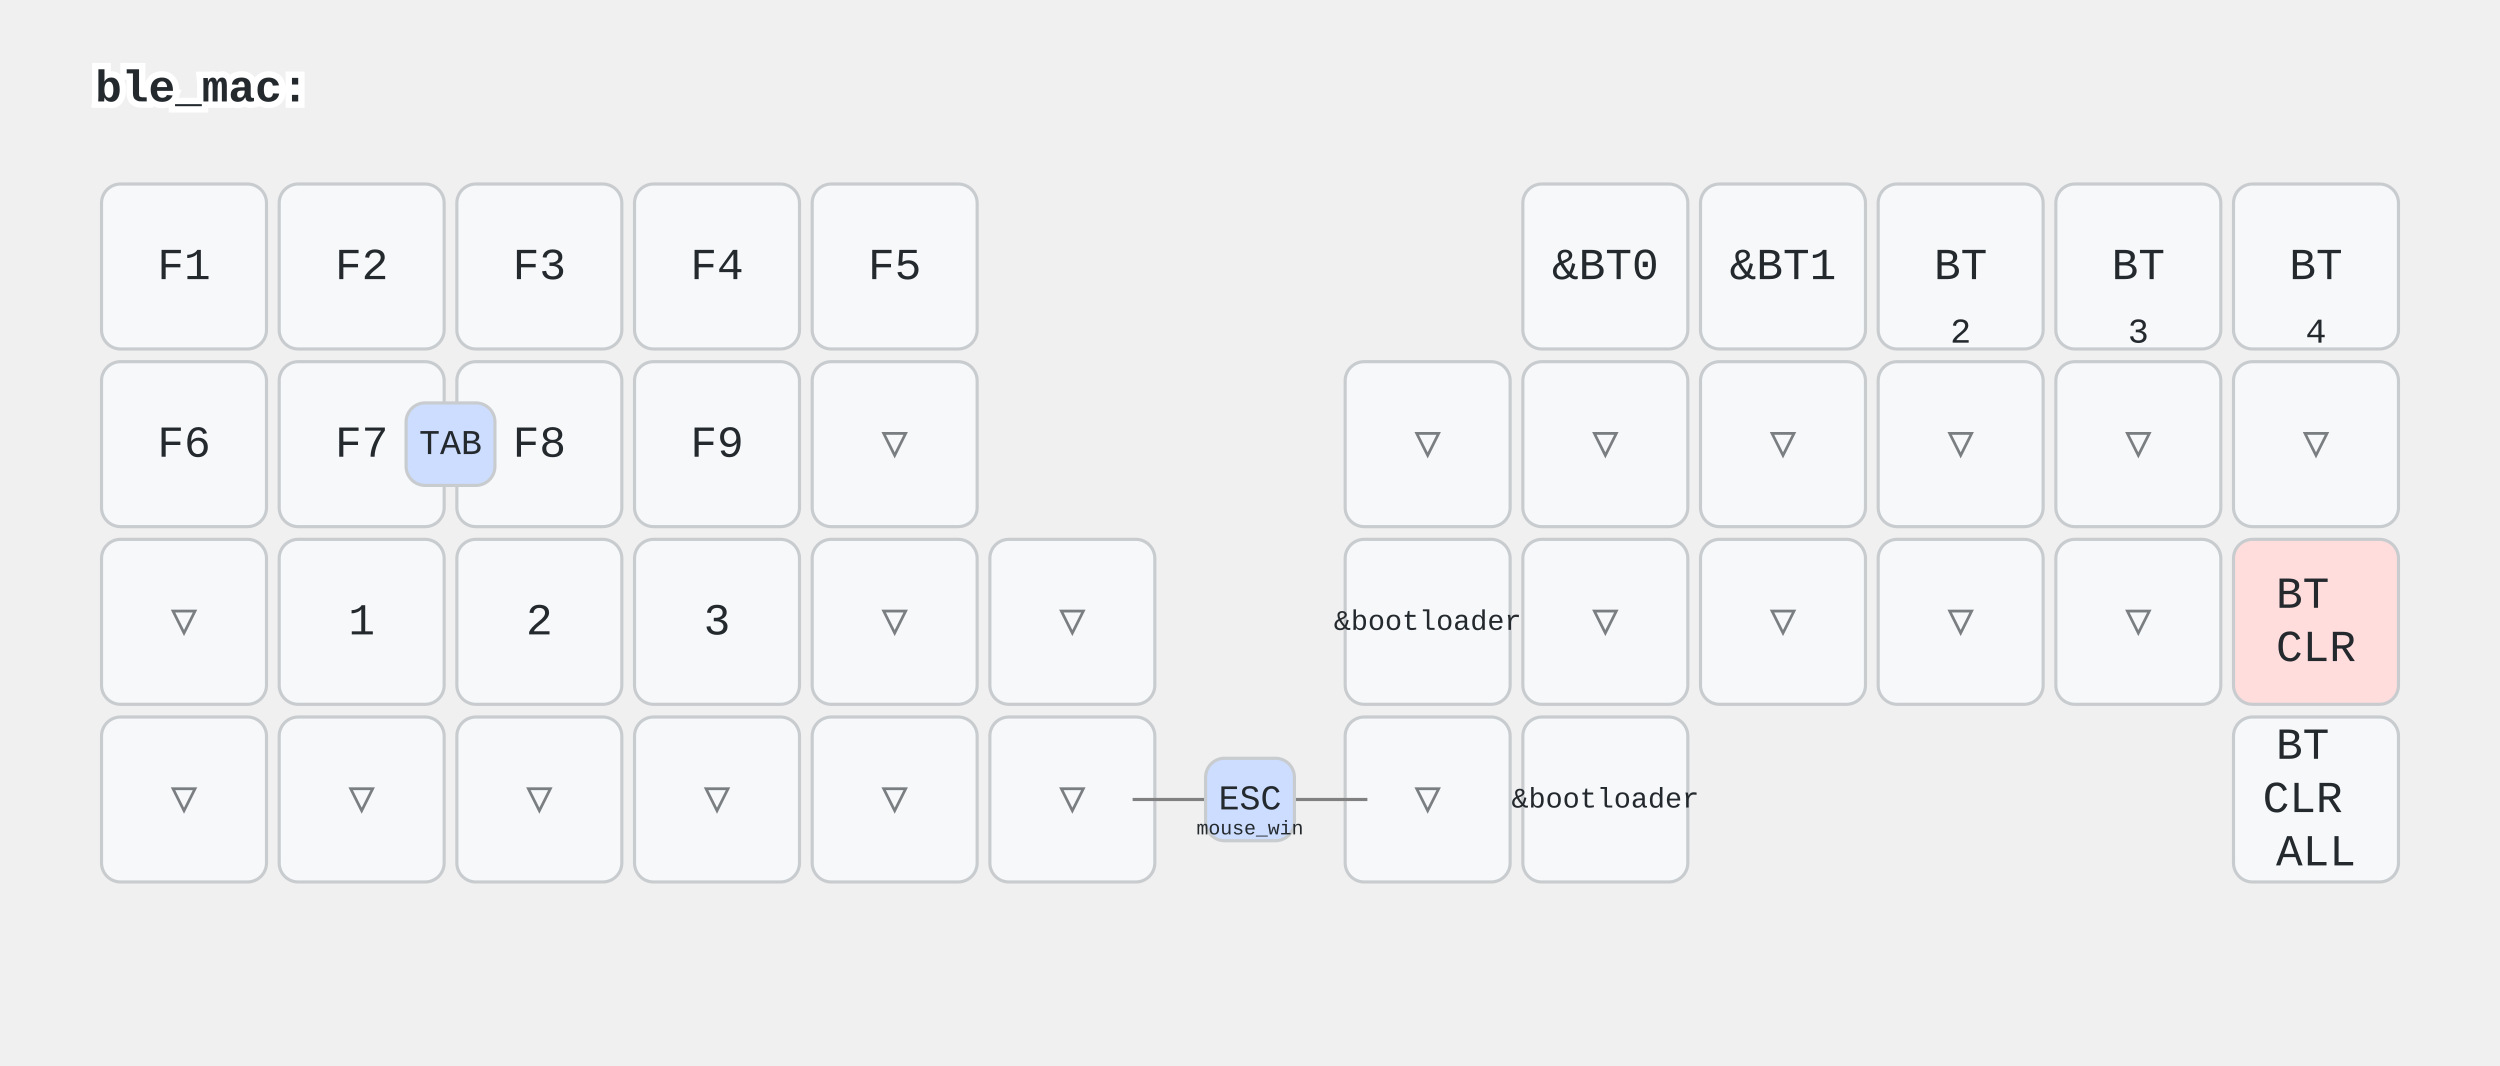
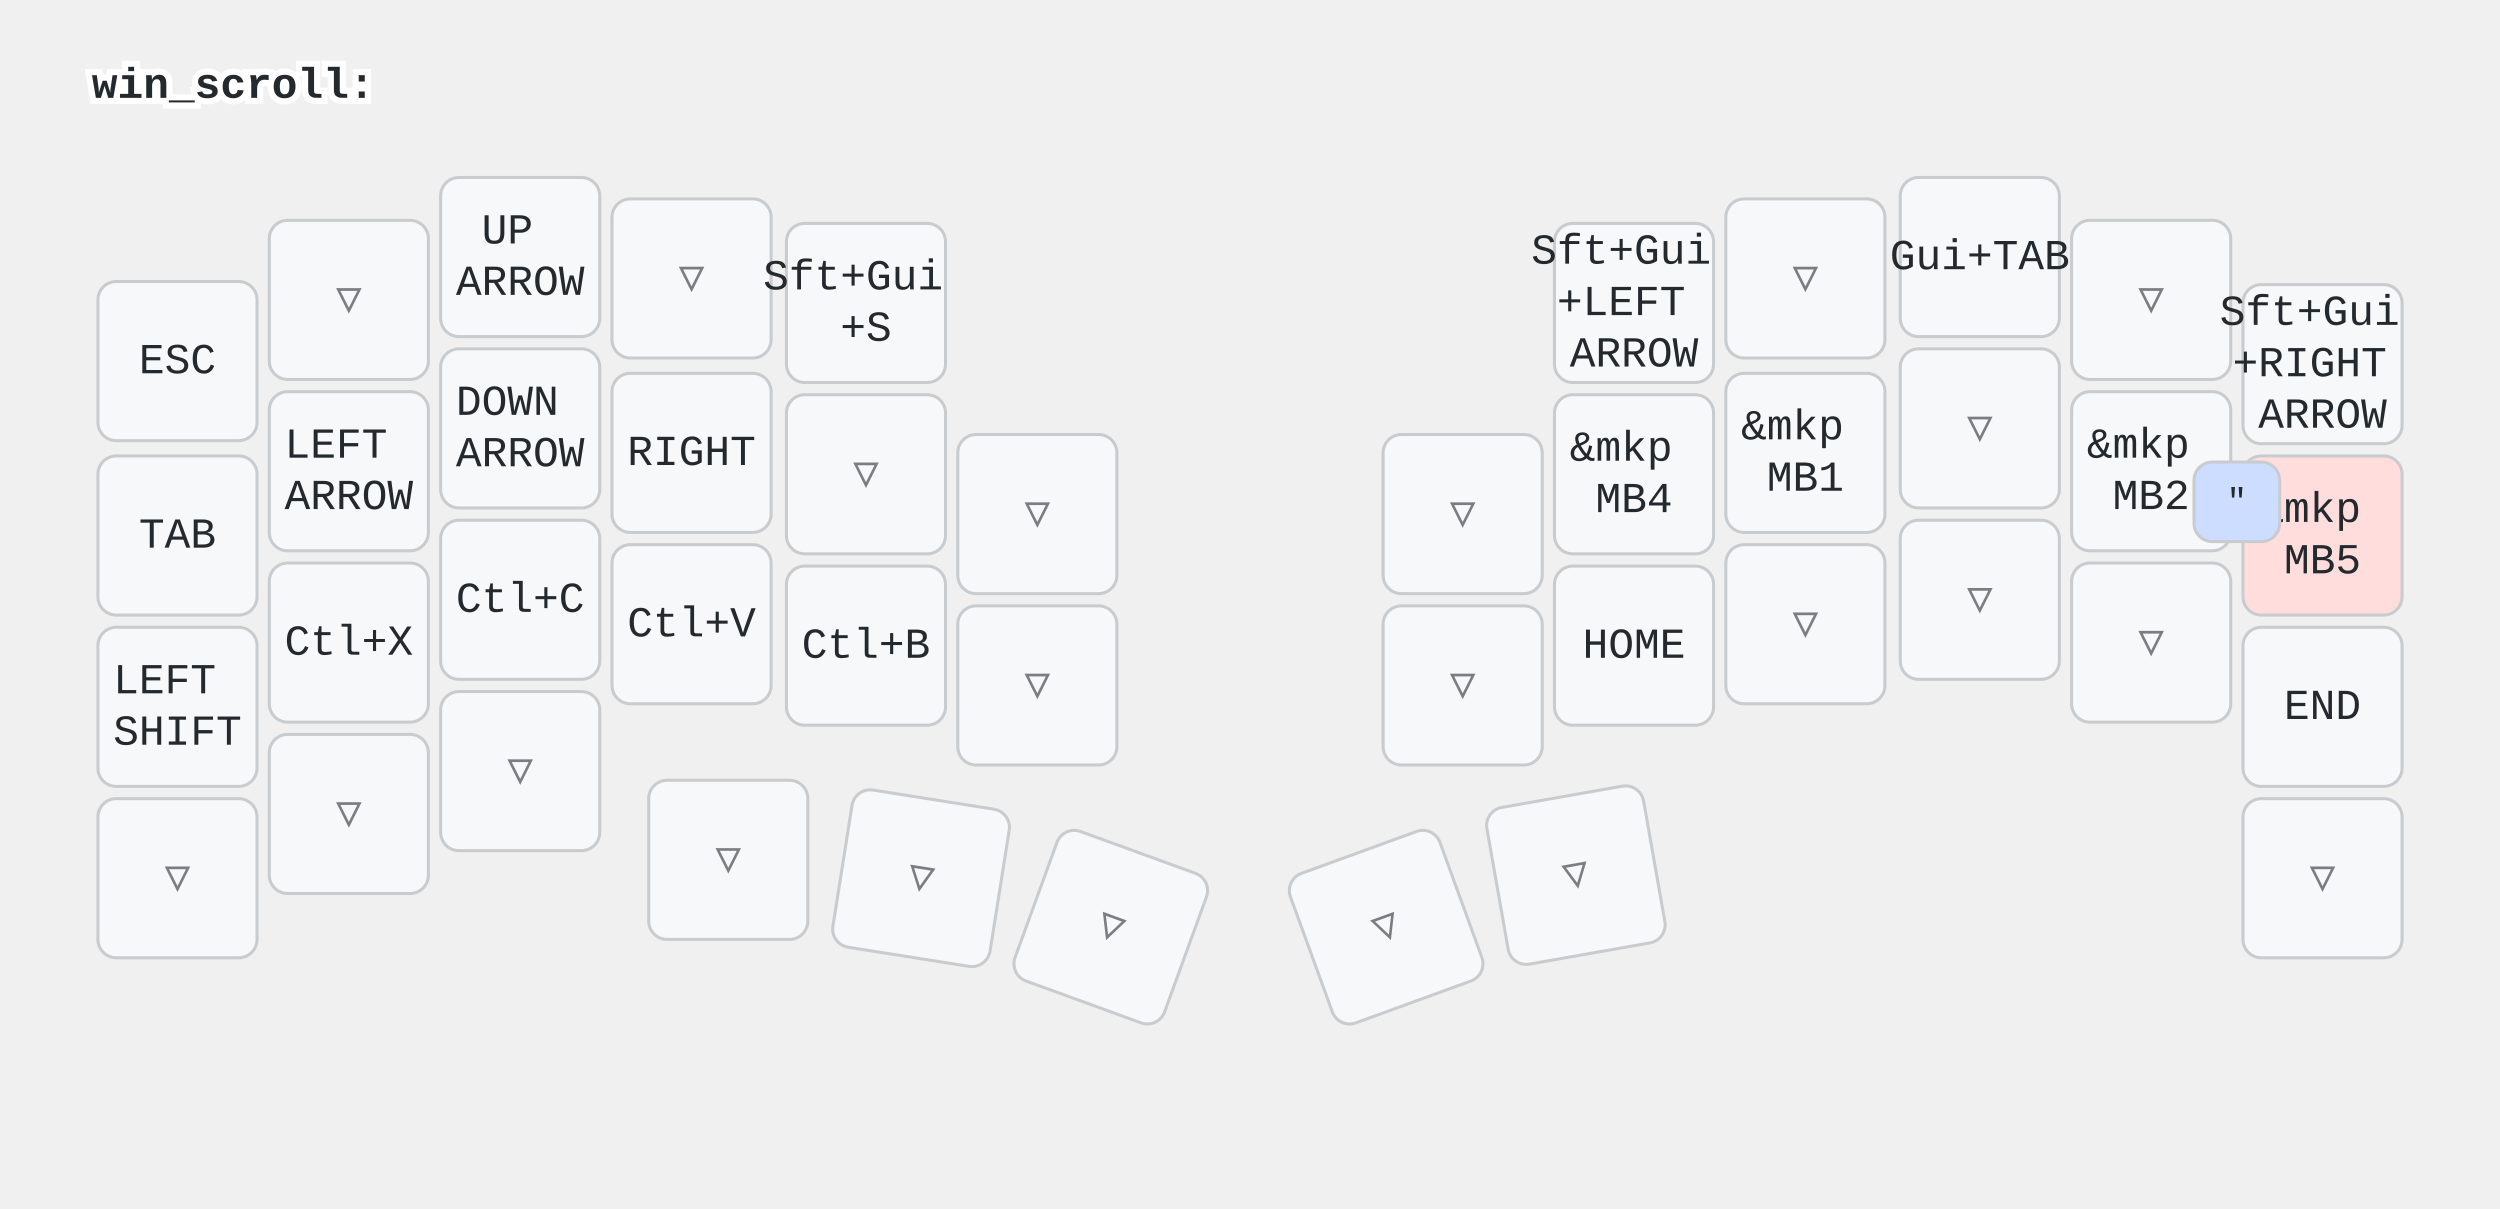
- <svg xmlns="http://www.w3.org/2000/svg" width="788" height="336" viewBox="0 0 788 336" class="keymap">
+ <svg xmlns="http://www.w3.org/2000/svg" width="817" height="395" viewBox="0 0 817 395" class="keymap">
  <style>/* inherit to force styles through use tags */
svg path {
    fill: inherit;
}

/* font and background color specifications */
svg.keymap {
    font-family: SFMono-Regular,Consolas,Liberation Mono,Menlo,monospace;
    font-size: 14px;
    font-kerning: normal;
    text-rendering: optimizeLegibility;
    fill: #24292e;
}

/* default key styling */
rect.key {
    fill: #f6f8fa;
}

rect.key, rect.combo {
    stroke: #c9cccf;
    stroke-width: 1;
}

/* default key side styling, only used is draw_key_sides is set */
rect.side {
    filter: brightness(90%);
}

/* color accent for combo boxes */
rect.combo, rect.combo-separate {
    fill: #cdf;
}

/* color accent for held keys */
rect.held, rect.combo.held {
    fill: #fdd;
}

/* color accent for ghost (optional) keys */
rect.ghost, rect.combo.ghost {
    stroke-dasharray: 4, 4;
    stroke-width: 2;
}

text {
    text-anchor: middle;
    dominant-baseline: middle;
}

/* styling for layer labels */
text.label {
    font-weight: bold;
    text-anchor: start;
    stroke: white;
    stroke-width: 4;
    paint-order: stroke;
}

/* styling for optional footer */
text.footer {
    text-anchor: end;
    dominant-baseline: auto;
    stroke: white;
    stroke-width: 4;
    paint-order: stroke;
}

/* styling for combo tap, and key non-tap label text */
text.combo, text.hold, text.shifted, text.left, text.right, text.tl, text.tr, text.bl, text.br {
    font-size: 11px;
}

text.hold, text.bl, text.br {
    text-anchor: middle;
    dominant-baseline: auto;
}

text.shifted, text.tl, text.tr {
    text-anchor: middle;
    dominant-baseline: hanging;
}

text.left, text.tl, text.bl {
    text-anchor: start;
}

text.right, text.tr, text.br {
    text-anchor: end;
}

text.layer-activator {
    text-decoration: underline;
}

/* styling for hold/shifted label text in combo box */
text.combo.hold, text.combo.shifted, text.combo.left, text.combo.right {
    font-size: 8px;
}

/* lighter symbol for transparent keys */
text.trans {
    fill: #7b7e81;
}

/* styling for combo dendrons */
path.combo {
    stroke-width: 1;
    stroke: gray;
    fill: none;
}

/* Start Tabler Icons Cleanup */
/* cannot use height/width with glyphs */
.icon-tabler &gt; path {
    fill: inherit;
    stroke: inherit;
    stroke-width: 2;
}
/* hide tabler's default box */
.icon-tabler &gt; path[stroke="none"][fill="none"] {
    visibility: hidden;
}
/* End Tabler Icons Cleanup */
</style>
-   <g transform="translate(30, 0)" class="layer-ble_mac">
-     <text x="0" y="28" class="label" id="ble_mac">ble_mac:</text>
+   <g transform="translate(30, 0)" class="layer-win_scroll">
+     <text x="0" y="28" class="label" id="win_scroll">win_scroll:</text>
    <g transform="translate(0, 56)">
-       <g transform="translate(28, 28)" class="key keypos-0">
-         <rect rx="6" ry="6" x="-26" y="-26" width="52" height="52" class="key" />
-         <text x="0" y="0" class="key tap">F1</text>
-       </g>
-       <g transform="translate(84, 28)" class="key keypos-1">
-         <rect rx="6" ry="6" x="-26" y="-26" width="52" height="52" class="key" />
-         <text x="0" y="0" class="key tap">F2</text>
+       <g transform="translate(28, 62)" class="key keypos-0">
+         <rect rx="6" ry="6" x="-26" y="-26" width="52" height="52" class="key" />
+         <text x="0" y="0" class="key tap">ESC</text>
+       </g>
+       <g transform="translate(84, 42)" class="key trans keypos-1">
+         <rect rx="6" ry="6" x="-26" y="-26" width="52" height="52" class="key trans" />
+         <text x="0" y="0" class="key trans tap">▽</text>
      </g>
      <g transform="translate(140, 28)" class="key keypos-2">
        <rect rx="6" ry="6" x="-26" y="-26" width="52" height="52" class="key" />
-         <text x="0" y="0" class="key tap">F3</text>
-       </g>
-       <g transform="translate(196, 28)" class="key keypos-3">
-         <rect rx="6" ry="6" x="-26" y="-26" width="52" height="52" class="key" />
-         <text x="0" y="0" class="key tap">F4</text>
-       </g>
-       <g transform="translate(252, 28)" class="key keypos-4">
-         <rect rx="6" ry="6" x="-26" y="-26" width="52" height="52" class="key" />
-         <text x="0" y="0" class="key tap">F5</text>
-       </g>
-       <g transform="translate(476, 28)" class="key keypos-5">
-         <rect rx="6" ry="6" x="-26" y="-26" width="52" height="52" class="key" />
-         <text x="0" y="0" class="key tap">&amp;BT0</text>
-       </g>
-       <g transform="translate(532, 28)" class="key keypos-6">
-         <rect rx="6" ry="6" x="-26" y="-26" width="52" height="52" class="key" />
-         <text x="0" y="0" class="key tap">&amp;BT1</text>
-       </g>
-       <g transform="translate(588, 28)" class="key keypos-7">
-         <rect rx="6" ry="6" x="-26" y="-26" width="52" height="52" class="key" />
-         <text x="0" y="0" class="key tap">BT</text>
-         <text x="0" y="24" class="key hold">2</text>
-       </g>
-       <g transform="translate(644, 28)" class="key keypos-8">
-         <rect rx="6" ry="6" x="-26" y="-26" width="52" height="52" class="key" />
-         <text x="0" y="0" class="key tap">BT</text>
-         <text x="0" y="24" class="key hold">3</text>
-       </g>
-       <g transform="translate(700, 28)" class="key keypos-9">
-         <rect rx="6" ry="6" x="-26" y="-26" width="52" height="52" class="key" />
-         <text x="0" y="0" class="key tap">BT</text>
-         <text x="0" y="24" class="key hold">4</text>
-       </g>
-       <g transform="translate(28, 84)" class="key keypos-10">
-         <rect rx="6" ry="6" x="-26" y="-26" width="52" height="52" class="key" />
-         <text x="0" y="0" class="key tap">F6</text>
-       </g>
-       <g transform="translate(84, 84)" class="key keypos-11">
-         <rect rx="6" ry="6" x="-26" y="-26" width="52" height="52" class="key" />
-         <text x="0" y="0" class="key tap">F7</text>
+         <text x="0" y="0" class="key tap">
+           <tspan x="0" dy="-0.6em">UP</tspan>
+           <tspan x="0" dy="1.2em">ARROW</tspan>
+         </text>
+       </g>
+       <g transform="translate(196, 35)" class="key trans keypos-3">
+         <rect rx="6" ry="6" x="-26" y="-26" width="52" height="52" class="key trans" />
+         <text x="0" y="0" class="key trans tap">▽</text>
+       </g>
+       <g transform="translate(253, 43)" class="key keypos-4">
+         <rect rx="6" ry="6" x="-26" y="-26" width="52" height="52" class="key" />
+         <text x="0" y="0" class="key tap">
+           <tspan x="0" dy="-0.6em">Sft+Gui</tspan>
+           <tspan x="0" dy="1.2em">+S</tspan>
+         </text>
+       </g>
+       <g transform="translate(504, 43)" class="key keypos-5">
+         <rect rx="6" ry="6" x="-26" y="-26" width="52" height="52" class="key" />
+         <text x="0" y="0" class="key tap">
+           <tspan x="0" dy="-1.2em">Sft+Gui</tspan>
+           <tspan x="0" dy="1.2em">+LEFT</tspan>
+           <tspan x="0" dy="1.2em">ARROW</tspan>
+         </text>
+       </g>
+       <g transform="translate(560, 35)" class="key trans keypos-6">
+         <rect rx="6" ry="6" x="-26" y="-26" width="52" height="52" class="key trans" />
+         <text x="0" y="0" class="key trans tap">▽</text>
+       </g>
+       <g transform="translate(617, 28)" class="key keypos-7">
+         <rect rx="6" ry="6" x="-26" y="-26" width="52" height="52" class="key" />
+         <text x="0" y="0" class="key tap">Gui+TAB</text>
+       </g>
+       <g transform="translate(673, 42)" class="key trans keypos-8">
+         <rect rx="6" ry="6" x="-26" y="-26" width="52" height="52" class="key trans" />
+         <text x="0" y="0" class="key trans tap">▽</text>
+       </g>
+       <g transform="translate(729, 63)" class="key keypos-9">
+         <rect rx="6" ry="6" x="-26" y="-26" width="52" height="52" class="key" />
+         <text x="0" y="0" class="key tap">
+           <tspan x="0" dy="-1.2em">Sft+Gui</tspan>
+           <tspan x="0" dy="1.2em">+RIGHT</tspan>
+           <tspan x="0" dy="1.2em">ARROW</tspan>
+         </text>
+       </g>
+       <g transform="translate(28, 119)" class="key keypos-10">
+         <rect rx="6" ry="6" x="-26" y="-26" width="52" height="52" class="key" />
+         <text x="0" y="0" class="key tap">TAB</text>
+       </g>
+       <g transform="translate(84, 98)" class="key keypos-11">
+         <rect rx="6" ry="6" x="-26" y="-26" width="52" height="52" class="key" />
+         <text x="0" y="0" class="key tap">
+           <tspan x="0" dy="-0.6em">LEFT</tspan>
+           <tspan x="0" dy="1.2em">ARROW</tspan>
+         </text>
      </g>
      <g transform="translate(140, 84)" class="key keypos-12">
        <rect rx="6" ry="6" x="-26" y="-26" width="52" height="52" class="key" />
-         <text x="0" y="0" class="key tap">F8</text>
-       </g>
-       <g transform="translate(196, 84)" class="key keypos-13">
-         <rect rx="6" ry="6" x="-26" y="-26" width="52" height="52" class="key" />
-         <text x="0" y="0" class="key tap">F9</text>
-       </g>
-       <g transform="translate(252, 84)" class="key trans keypos-14">
-         <rect rx="6" ry="6" x="-26" y="-26" width="52" height="52" class="key trans" />
-         <text x="0" y="0" class="key trans tap">▽</text>
-       </g>
-       <g transform="translate(420, 84)" class="key trans keypos-15">
-         <rect rx="6" ry="6" x="-26" y="-26" width="52" height="52" class="key trans" />
-         <text x="0" y="0" class="key trans tap">▽</text>
-       </g>
-       <g transform="translate(476, 84)" class="key trans keypos-16">
-         <rect rx="6" ry="6" x="-26" y="-26" width="52" height="52" class="key trans" />
-         <text x="0" y="0" class="key trans tap">▽</text>
-       </g>
-       <g transform="translate(532, 84)" class="key trans keypos-17">
-         <rect rx="6" ry="6" x="-26" y="-26" width="52" height="52" class="key trans" />
-         <text x="0" y="0" class="key trans tap">▽</text>
-       </g>
-       <g transform="translate(588, 84)" class="key trans keypos-18">
-         <rect rx="6" ry="6" x="-26" y="-26" width="52" height="52" class="key trans" />
-         <text x="0" y="0" class="key trans tap">▽</text>
-       </g>
-       <g transform="translate(644, 84)" class="key trans keypos-19">
-         <rect rx="6" ry="6" x="-26" y="-26" width="52" height="52" class="key trans" />
-         <text x="0" y="0" class="key trans tap">▽</text>
-       </g>
-       <g transform="translate(700, 84)" class="key trans keypos-20">
-         <rect rx="6" ry="6" x="-26" y="-26" width="52" height="52" class="key trans" />
-         <text x="0" y="0" class="key trans tap">▽</text>
-       </g>
-       <g transform="translate(28, 140)" class="key trans keypos-21">
-         <rect rx="6" ry="6" x="-26" y="-26" width="52" height="52" class="key trans" />
-         <text x="0" y="0" class="key trans tap">▽</text>
-       </g>
-       <g transform="translate(84, 140)" class="key keypos-22">
-         <rect rx="6" ry="6" x="-26" y="-26" width="52" height="52" class="key" />
-         <text x="0" y="0" class="key tap">1</text>
-       </g>
-       <g transform="translate(140, 140)" class="key keypos-23">
-         <rect rx="6" ry="6" x="-26" y="-26" width="52" height="52" class="key" />
-         <text x="0" y="0" class="key tap">2</text>
-       </g>
-       <g transform="translate(196, 140)" class="key keypos-24">
-         <rect rx="6" ry="6" x="-26" y="-26" width="52" height="52" class="key" />
-         <text x="0" y="0" class="key tap">3</text>
-       </g>
-       <g transform="translate(252, 140)" class="key trans keypos-25">
-         <rect rx="6" ry="6" x="-26" y="-26" width="52" height="52" class="key trans" />
-         <text x="0" y="0" class="key trans tap">▽</text>
-       </g>
-       <g transform="translate(308, 140)" class="key trans keypos-26">
-         <rect rx="6" ry="6" x="-26" y="-26" width="52" height="52" class="key trans" />
-         <text x="0" y="0" class="key trans tap">▽</text>
-       </g>
-       <g transform="translate(420, 140)" class="key keypos-27">
-         <rect rx="6" ry="6" x="-26" y="-26" width="52" height="52" class="key" />
-         <text x="0" y="0" class="key tap">
-           <tspan style="font-size: 64%">&amp;bootloader</tspan>
-         </text>
-       </g>
-       <g transform="translate(476, 140)" class="key trans keypos-28">
-         <rect rx="6" ry="6" x="-26" y="-26" width="52" height="52" class="key trans" />
-         <text x="0" y="0" class="key trans tap">▽</text>
-       </g>
-       <g transform="translate(532, 140)" class="key trans keypos-29">
-         <rect rx="6" ry="6" x="-26" y="-26" width="52" height="52" class="key trans" />
-         <text x="0" y="0" class="key trans tap">▽</text>
-       </g>
-       <g transform="translate(588, 140)" class="key trans keypos-30">
-         <rect rx="6" ry="6" x="-26" y="-26" width="52" height="52" class="key trans" />
-         <text x="0" y="0" class="key trans tap">▽</text>
-       </g>
-       <g transform="translate(644, 140)" class="key trans keypos-31">
-         <rect rx="6" ry="6" x="-26" y="-26" width="52" height="52" class="key trans" />
-         <text x="0" y="0" class="key trans tap">▽</text>
-       </g>
-       <g transform="translate(700, 140)" class="key held keypos-32">
+         <text x="0" y="0" class="key tap">
+           <tspan x="0" dy="-0.6em">DOWN</tspan>
+           <tspan x="0" dy="1.2em">ARROW</tspan>
+         </text>
+       </g>
+       <g transform="translate(196, 92)" class="key keypos-13">
+         <rect rx="6" ry="6" x="-26" y="-26" width="52" height="52" class="key" />
+         <text x="0" y="0" class="key tap">RIGHT</text>
+       </g>
+       <g transform="translate(253, 99)" class="key trans keypos-14">
+         <rect rx="6" ry="6" x="-26" y="-26" width="52" height="52" class="key trans" />
+         <text x="0" y="0" class="key trans tap">▽</text>
+       </g>
+       <g transform="translate(309, 112)" class="key trans keypos-15">
+         <rect rx="6" ry="6" x="-26" y="-26" width="52" height="52" class="key trans" />
+         <text x="0" y="0" class="key trans tap">▽</text>
+       </g>
+       <g transform="translate(448, 112)" class="key trans keypos-16">
+         <rect rx="6" ry="6" x="-26" y="-26" width="52" height="52" class="key trans" />
+         <text x="0" y="0" class="key trans tap">▽</text>
+       </g>
+       <g transform="translate(504, 99)" class="key keypos-17">
+         <rect rx="6" ry="6" x="-26" y="-26" width="52" height="52" class="key" />
+         <text x="0" y="0" class="key tap">
+           <tspan x="0" dy="-0.6em">&amp;mkp</tspan>
+           <tspan x="0" dy="1.2em">MB4</tspan>
+         </text>
+       </g>
+       <g transform="translate(560, 92)" class="key keypos-18">
+         <rect rx="6" ry="6" x="-26" y="-26" width="52" height="52" class="key" />
+         <text x="0" y="0" class="key tap">
+           <tspan x="0" dy="-0.6em">&amp;mkp</tspan>
+           <tspan x="0" dy="1.2em">MB1</tspan>
+         </text>
+       </g>
+       <g transform="translate(617, 84)" class="key trans keypos-19">
+         <rect rx="6" ry="6" x="-26" y="-26" width="52" height="52" class="key trans" />
+         <text x="0" y="0" class="key trans tap">▽</text>
+       </g>
+       <g transform="translate(673, 98)" class="key keypos-20">
+         <rect rx="6" ry="6" x="-26" y="-26" width="52" height="52" class="key" />
+         <text x="0" y="0" class="key tap">
+           <tspan x="0" dy="-0.6em">&amp;mkp</tspan>
+           <tspan x="0" dy="1.2em">MB2</tspan>
+         </text>
+       </g>
+       <g transform="translate(729, 119)" class="key held keypos-21">
        <rect rx="6" ry="6" x="-26" y="-26" width="52" height="52" class="key held" />
        <text x="0" y="0" class="key held tap">
-           <tspan x="0" dy="-0.6em">BT</tspan>
-           <tspan x="0" dy="1.2em">CLR</tspan>
-         </text>
-       </g>
-       <g transform="translate(28, 196)" class="key trans keypos-33">
-         <rect rx="6" ry="6" x="-26" y="-26" width="52" height="52" class="key trans" />
-         <text x="0" y="0" class="key trans tap">▽</text>
-       </g>
-       <g transform="translate(84, 196)" class="key trans keypos-34">
-         <rect rx="6" ry="6" x="-26" y="-26" width="52" height="52" class="key trans" />
-         <text x="0" y="0" class="key trans tap">▽</text>
-       </g>
-       <g transform="translate(140, 196)" class="key trans keypos-35">
-         <rect rx="6" ry="6" x="-26" y="-26" width="52" height="52" class="key trans" />
-         <text x="0" y="0" class="key trans tap">▽</text>
-       </g>
-       <g transform="translate(196, 196)" class="key trans keypos-36">
-         <rect rx="6" ry="6" x="-26" y="-26" width="52" height="52" class="key trans" />
-         <text x="0" y="0" class="key trans tap">▽</text>
-       </g>
-       <g transform="translate(252, 196)" class="key trans keypos-37">
-         <rect rx="6" ry="6" x="-26" y="-26" width="52" height="52" class="key trans" />
-         <text x="0" y="0" class="key trans tap">▽</text>
-       </g>
-       <g transform="translate(308, 196)" class="key trans keypos-38">
-         <rect rx="6" ry="6" x="-26" y="-26" width="52" height="52" class="key trans" />
-         <text x="0" y="0" class="key trans tap">▽</text>
-       </g>
-       <g transform="translate(420, 196)" class="key trans keypos-39">
-         <rect rx="6" ry="6" x="-26" y="-26" width="52" height="52" class="key trans" />
-         <text x="0" y="0" class="key trans tap">▽</text>
-       </g>
-       <g transform="translate(476, 196)" class="key keypos-40">
-         <rect rx="6" ry="6" x="-26" y="-26" width="52" height="52" class="key" />
-         <text x="0" y="0" class="key tap">
-           <tspan style="font-size: 64%">&amp;bootloader</tspan>
-         </text>
-       </g>
-       <g transform="translate(700, 196)" class="key keypos-41">
-         <rect rx="6" ry="6" x="-26" y="-26" width="52" height="52" class="key" />
-         <text x="0" y="0" class="key tap">
-           <tspan x="0" dy="-1.2em">BT</tspan>
-           <tspan x="0" dy="1.2em">CLR</tspan>
-           <tspan x="0" dy="1.2em">ALL</tspan>
-         </text>
+           <tspan x="0" dy="-0.6em">&amp;mkp</tspan>
+           <tspan x="0" dy="1.2em">MB5</tspan>
+         </text>
+       </g>
+       <g transform="translate(28, 175)" class="key keypos-22">
+         <rect rx="6" ry="6" x="-26" y="-26" width="52" height="52" class="key" />
+         <text x="0" y="0" class="key tap">
+           <tspan x="0" dy="-0.6em">LEFT</tspan>
+           <tspan x="0" dy="1.2em">SHIFT</tspan>
+         </text>
+       </g>
+       <g transform="translate(84, 154)" class="key keypos-23">
+         <rect rx="6" ry="6" x="-26" y="-26" width="52" height="52" class="key" />
+         <text x="0" y="0" class="key tap">Ctl+X</text>
+       </g>
+       <g transform="translate(140, 140)" class="key keypos-24">
+         <rect rx="6" ry="6" x="-26" y="-26" width="52" height="52" class="key" />
+         <text x="0" y="0" class="key tap">Ctl+C</text>
+       </g>
+       <g transform="translate(196, 148)" class="key keypos-25">
+         <rect rx="6" ry="6" x="-26" y="-26" width="52" height="52" class="key" />
+         <text x="0" y="0" class="key tap">Ctl+V</text>
+       </g>
+       <g transform="translate(253, 155)" class="key keypos-26">
+         <rect rx="6" ry="6" x="-26" y="-26" width="52" height="52" class="key" />
+         <text x="0" y="0" class="key tap">Ctl+B</text>
+       </g>
+       <g transform="translate(309, 168)" class="key trans keypos-27">
+         <rect rx="6" ry="6" x="-26" y="-26" width="52" height="52" class="key trans" />
+         <text x="0" y="0" class="key trans tap">▽</text>
+       </g>
+       <g transform="translate(448, 168)" class="key trans keypos-28">
+         <rect rx="6" ry="6" x="-26" y="-26" width="52" height="52" class="key trans" />
+         <text x="0" y="0" class="key trans tap">▽</text>
+       </g>
+       <g transform="translate(504, 155)" class="key keypos-29">
+         <rect rx="6" ry="6" x="-26" y="-26" width="52" height="52" class="key" />
+         <text x="0" y="0" class="key tap">HOME</text>
+       </g>
+       <g transform="translate(560, 148)" class="key trans keypos-30">
+         <rect rx="6" ry="6" x="-26" y="-26" width="52" height="52" class="key trans" />
+         <text x="0" y="0" class="key trans tap">▽</text>
+       </g>
+       <g transform="translate(617, 140)" class="key trans keypos-31">
+         <rect rx="6" ry="6" x="-26" y="-26" width="52" height="52" class="key trans" />
+         <text x="0" y="0" class="key trans tap">▽</text>
+       </g>
+       <g transform="translate(673, 154)" class="key trans keypos-32">
+         <rect rx="6" ry="6" x="-26" y="-26" width="52" height="52" class="key trans" />
+         <text x="0" y="0" class="key trans tap">▽</text>
+       </g>
+       <g transform="translate(729, 175)" class="key keypos-33">
+         <rect rx="6" ry="6" x="-26" y="-26" width="52" height="52" class="key" />
+         <text x="0" y="0" class="key tap">END</text>
+       </g>
+       <g transform="translate(28, 231)" class="key trans keypos-34">
+         <rect rx="6" ry="6" x="-26" y="-26" width="52" height="52" class="key trans" />
+         <text x="0" y="0" class="key trans tap">▽</text>
+       </g>
+       <g transform="translate(84, 210)" class="key trans keypos-35">
+         <rect rx="6" ry="6" x="-26" y="-26" width="52" height="52" class="key trans" />
+         <text x="0" y="0" class="key trans tap">▽</text>
+       </g>
+       <g transform="translate(140, 196)" class="key trans keypos-36">
+         <rect rx="6" ry="6" x="-26" y="-26" width="52" height="52" class="key trans" />
+         <text x="0" y="0" class="key trans tap">▽</text>
+       </g>
+       <g transform="translate(208, 225)" class="key trans keypos-37">
+         <rect rx="6" ry="6" x="-26" y="-26" width="52" height="52" class="key trans" />
+         <text x="0" y="0" class="key trans tap">▽</text>
+       </g>
+       <g transform="translate(271, 231) rotate(9.0)" class="key trans keypos-38">
+         <rect rx="6" ry="6" x="-26" y="-26" width="52" height="52" class="key trans" />
+         <text x="0" y="0" class="key trans tap">▽</text>
+       </g>
+       <g transform="translate(333, 247) rotate(20.0)" class="key trans keypos-39">
+         <rect rx="6" ry="6" x="-26" y="-26" width="52" height="52" class="key trans" />
+         <text x="0" y="0" class="key trans tap">▽</text>
+       </g>
+       <g transform="translate(423, 247) rotate(-20.0)" class="key trans keypos-40">
+         <rect rx="6" ry="6" x="-26" y="-26" width="52" height="52" class="key trans" />
+         <text x="0" y="0" class="key trans tap">▽</text>
+       </g>
+       <g transform="translate(485, 230) rotate(-10.0)" class="key trans keypos-41">
+         <rect rx="6" ry="6" x="-26" y="-26" width="52" height="52" class="key trans" />
+         <text x="0" y="0" class="key trans tap">▽</text>
+       </g>
+       <g transform="translate(729, 231)" class="key trans keypos-42">
+         <rect rx="6" ry="6" x="-26" y="-26" width="52" height="52" class="key trans" />
+         <text x="0" y="0" class="key trans tap">▽</text>
      </g>
      <g class="combo combopos-0">
-         <path d="M364,196 l37,0" class="combo" />
-         <path d="M364,196 l-37,0" class="combo" />
-         <rect rx="6" ry="6" x="350" y="183" width="28" height="26" class="combo" />
-         <text x="364" y="196" class="combo tap">ESC</text>
-         <text x="364" y="207" class="combo hold">
-           <tspan style="font-size: 78%">mouse_win</tspan>
-         </text>
-       </g>
-       <g class="combo combopos-1">
-         <rect rx="6" ry="6" x="98" y="71" width="28" height="26" class="combo" />
-         <text x="112" y="84" class="combo tap">TAB</text>
+         <rect rx="6" ry="6" x="687" y="95" width="28" height="26" class="combo" />
+         <text x="701" y="108" class="combo tap">"</text>
      </g>
    </g>
  </g>
</svg>
